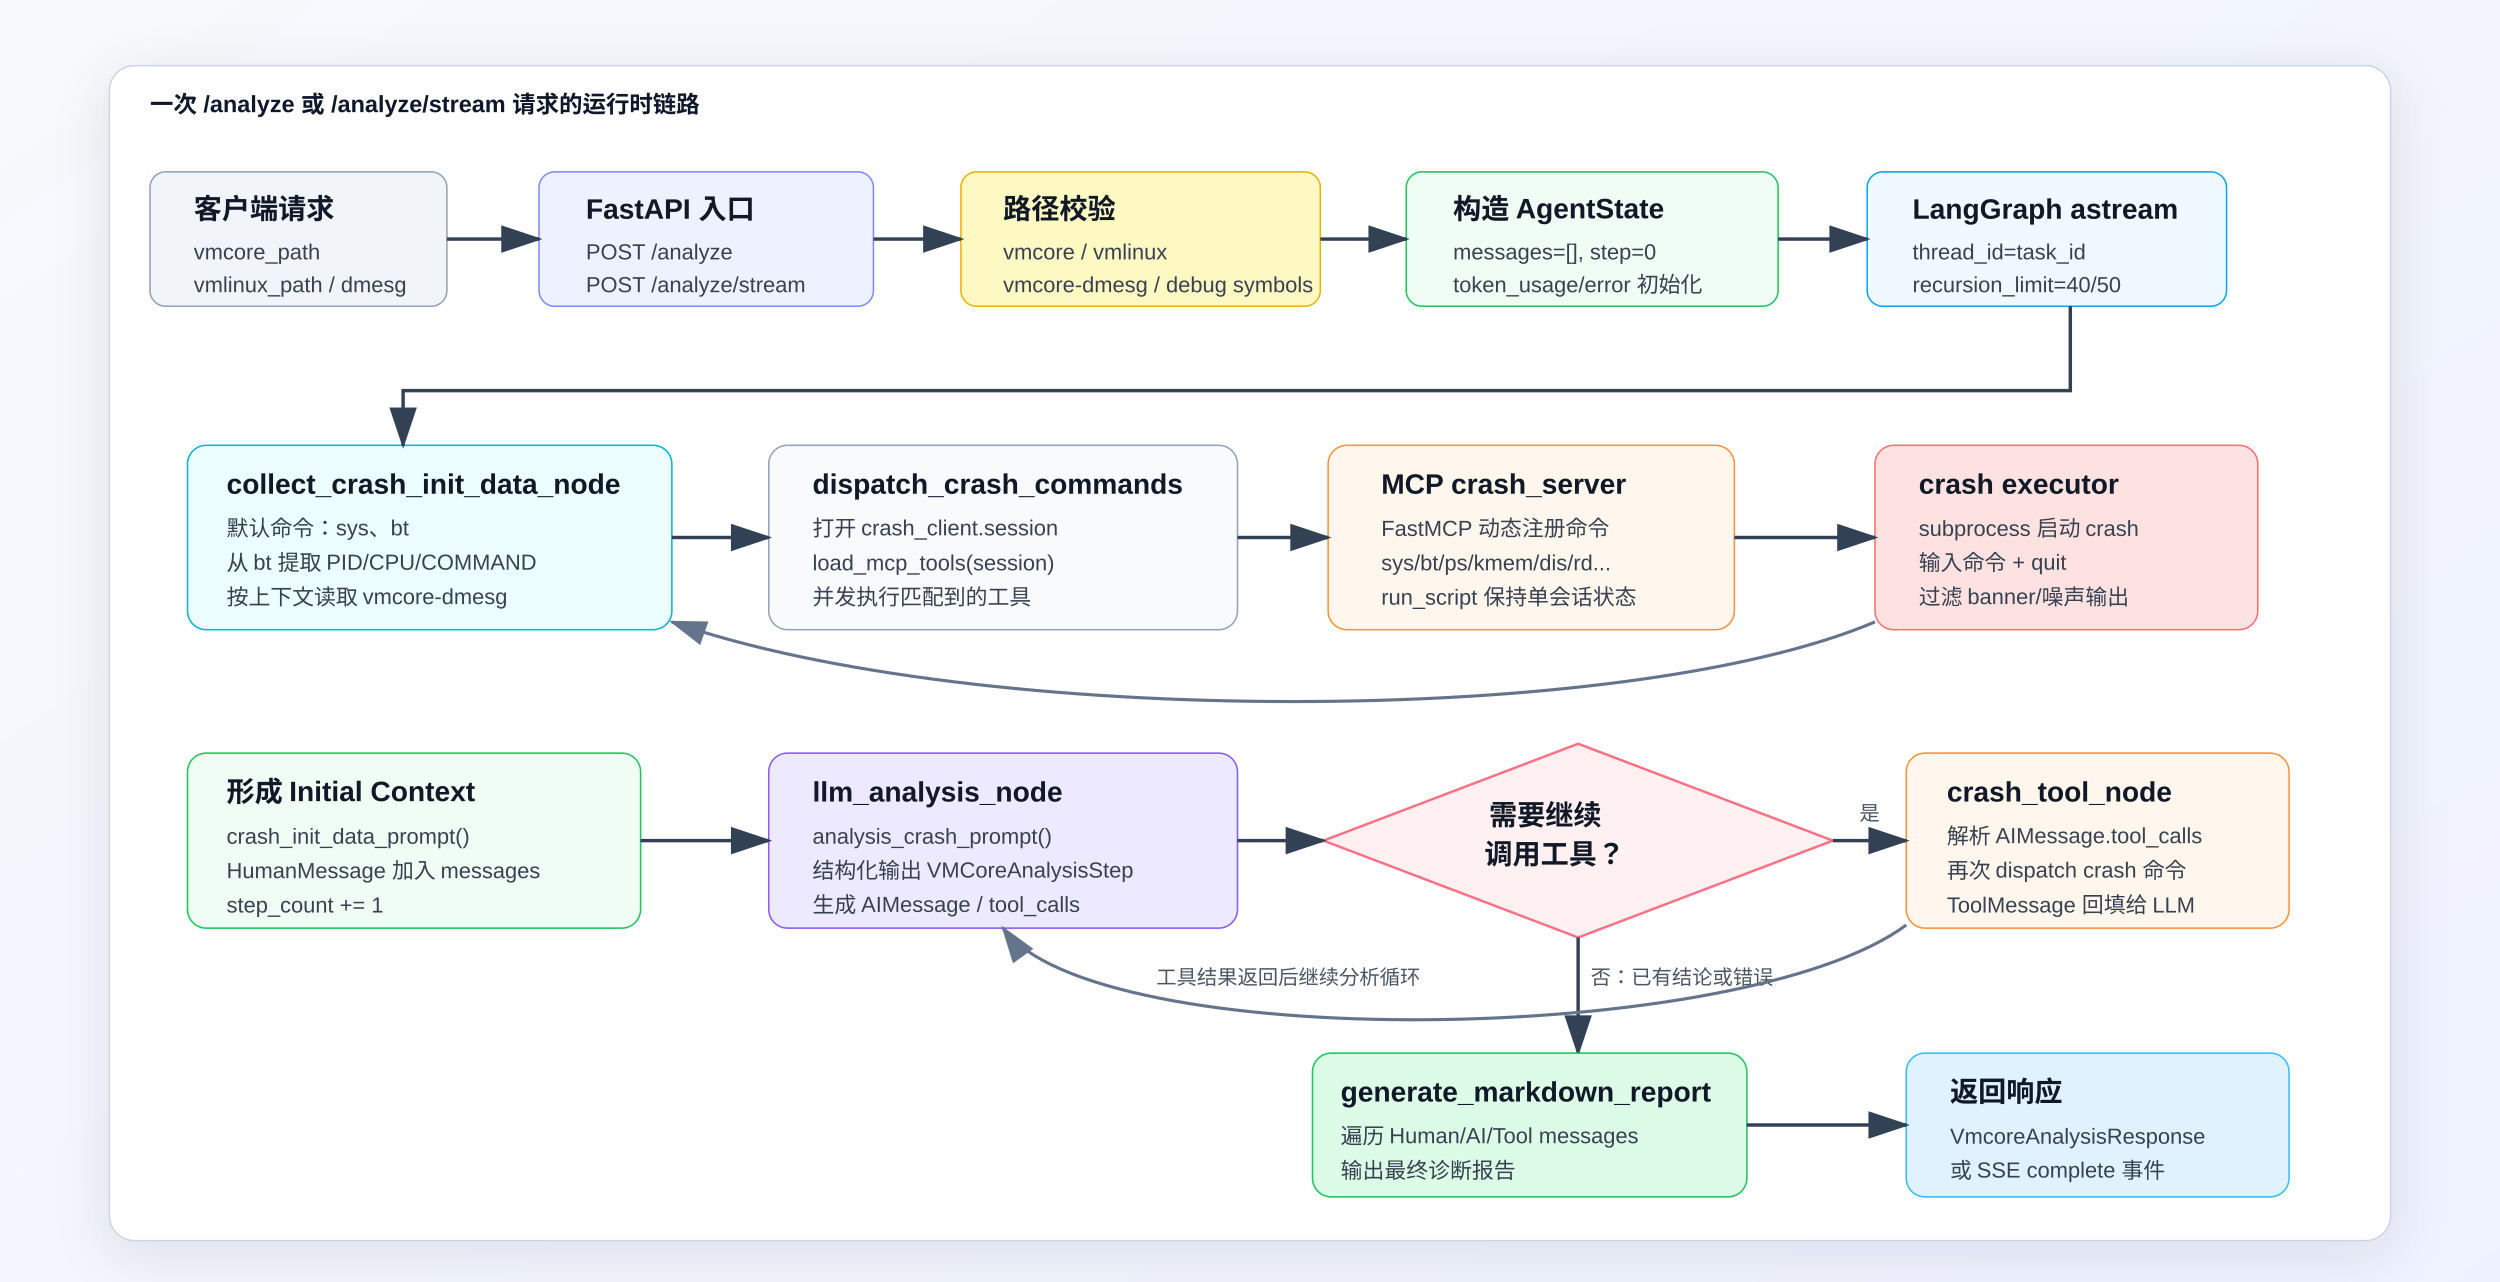
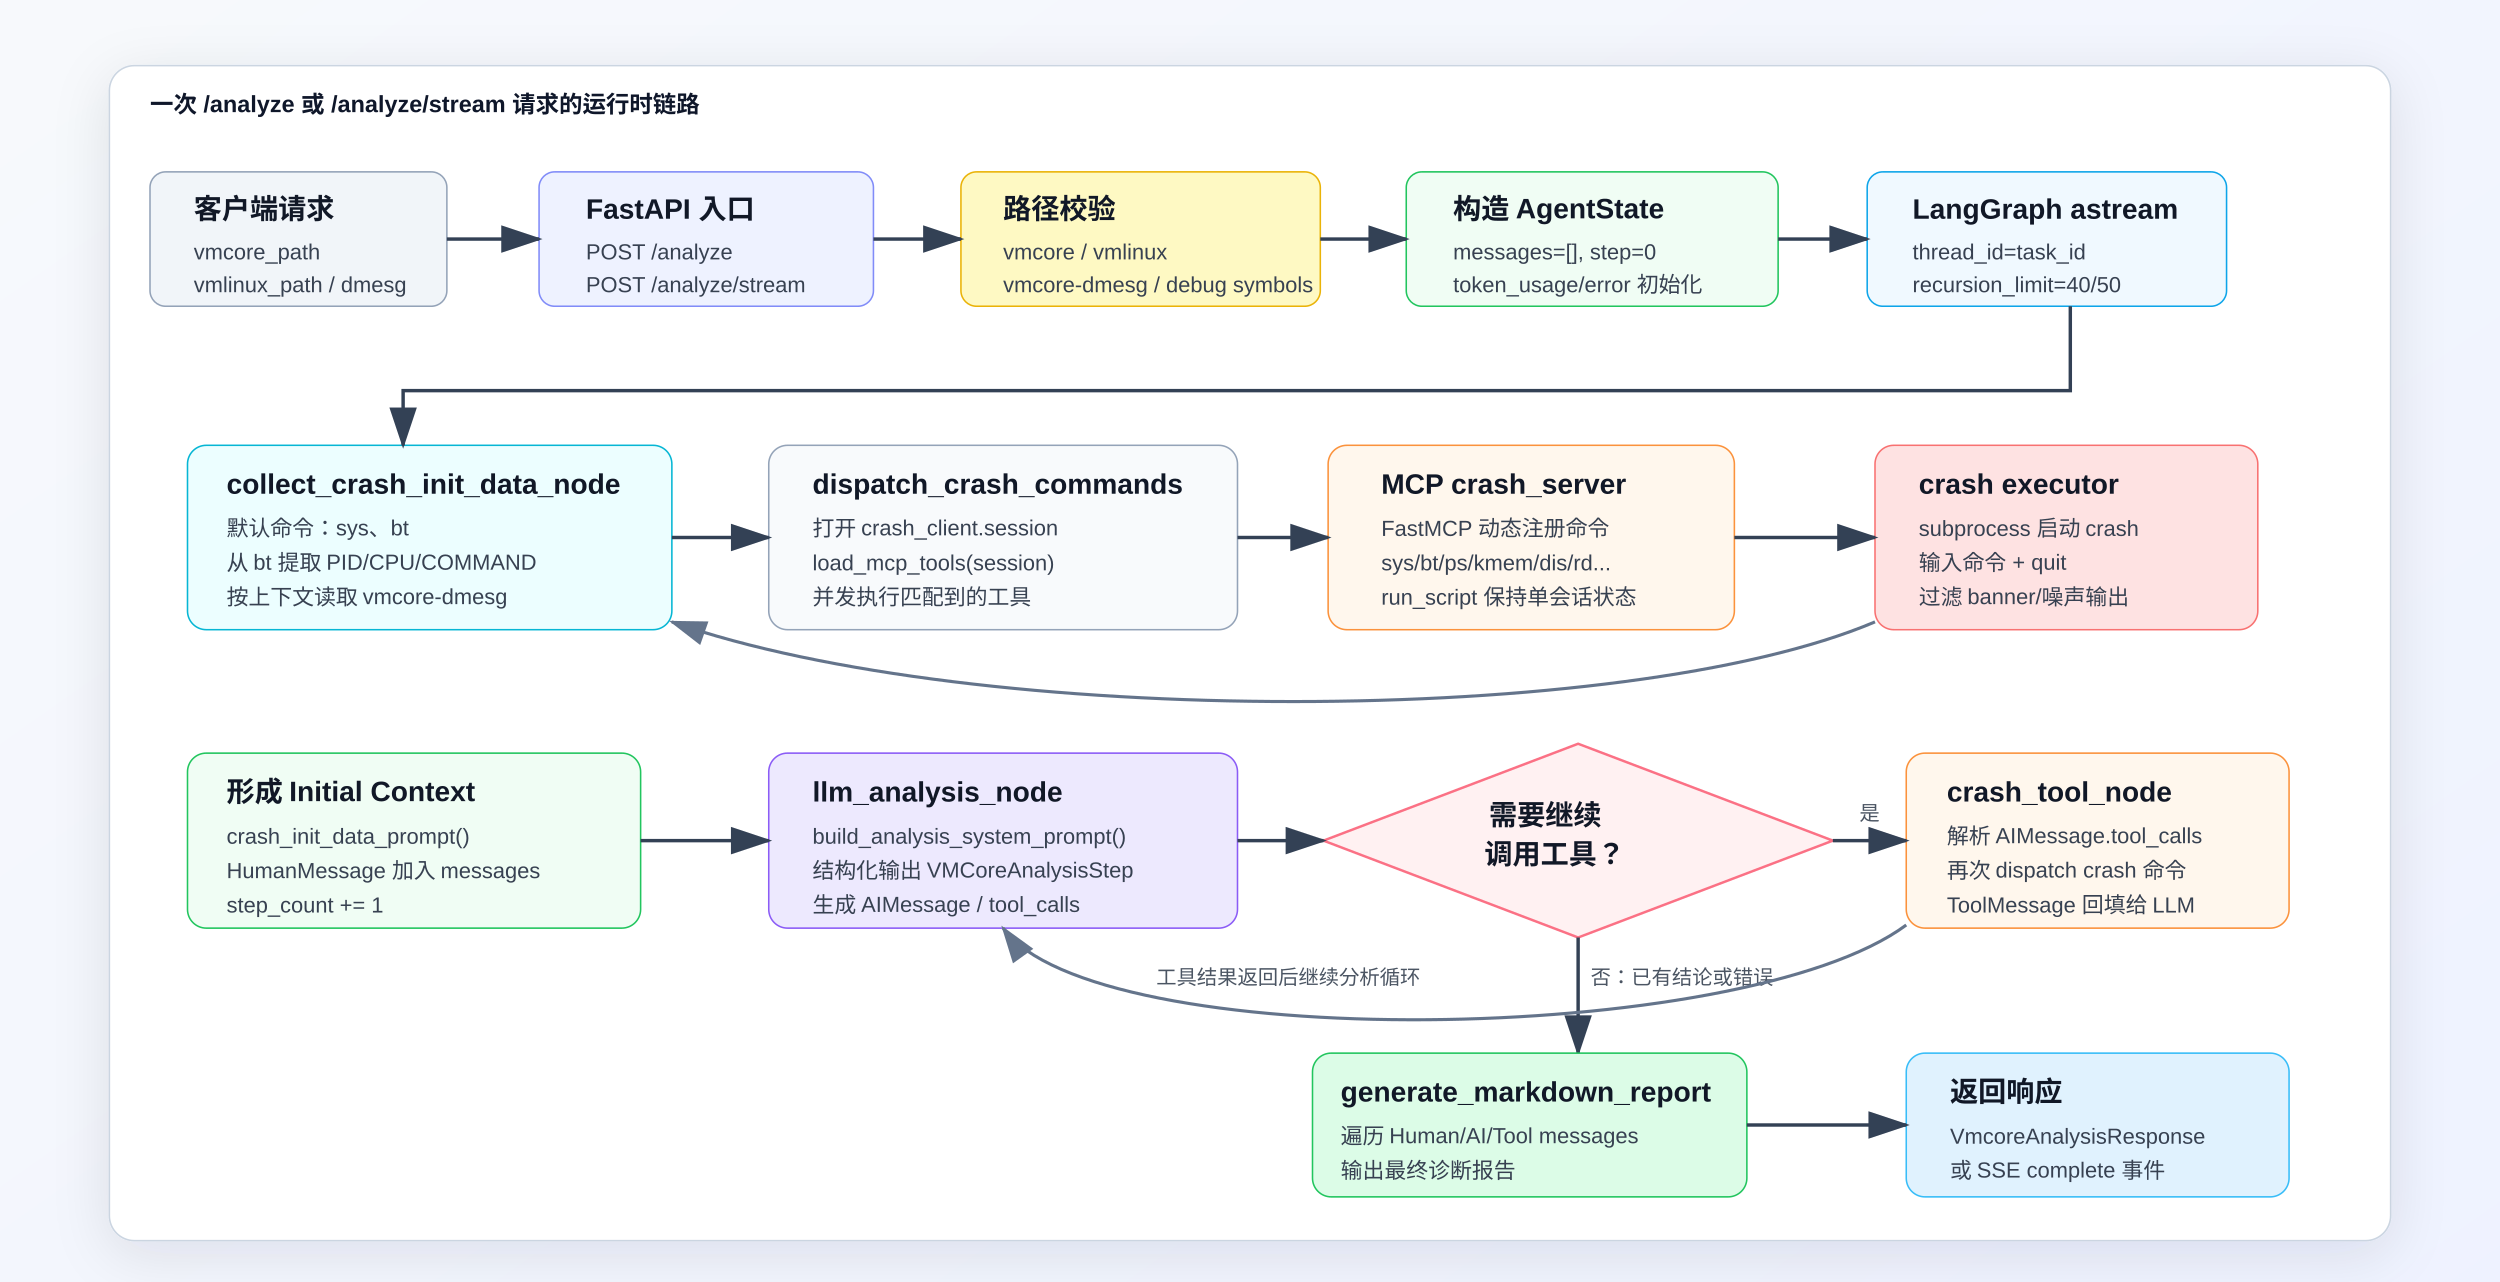
<svg xmlns="http://www.w3.org/2000/svg" width="1600" height="820" viewBox="0 220 1600 820">
  <defs>
    <style>
      .title { font: 700 34px "Microsoft YaHei", "Noto Sans SC", Arial, sans-serif; fill: #111827; }
      .subtitle { font: 400 16px "Microsoft YaHei", "Noto Sans SC", Arial, sans-serif; fill: #4b5563; }
      .box-title { font: 700 18px "Microsoft YaHei", "Noto Sans SC", Arial, sans-serif; fill: #111827; }
      .box-text { font: 400 14px "Microsoft YaHei", "Noto Sans SC", Arial, sans-serif; fill: #374151; }
      .small { font: 400 13px "Microsoft YaHei", "Noto Sans SC", Arial, sans-serif; fill: #4b5563; }
      .note { font: 400 13px "Microsoft YaHei", "Noto Sans SC", Arial, sans-serif; fill: #6b7280; }
      .lane-title { font: 700 15px "Microsoft YaHei", "Noto Sans SC", Arial, sans-serif; fill: #0f172a; }
      .arrow { stroke: #334155; stroke-width: 2.2; fill: none; marker-end: url(#arrowhead); }
      .arrow-soft { stroke: #64748b; stroke-width: 2; fill: none; marker-end: url(#arrowhead-soft); }
      .arrow-dashed { stroke: #94a3b8; stroke-width: 2; fill: none; stroke-dasharray: 7 6; marker-end: url(#arrowhead-soft); }
      .shadow { filter: drop-shadow(0 8px 18px rgba(15, 23, 42, 0.10)); }
    </style>
    <marker id="arrowhead" markerWidth="12" markerHeight="8" refX="11" refY="4" orient="auto">
      <path d="M0,0 L12,4 L0,8 Z" fill="#334155" />
    </marker>
    <marker id="arrowhead-soft" markerWidth="12" markerHeight="8" refX="11" refY="4" orient="auto">
      <path d="M0,0 L12,4 L0,8 Z" fill="#64748b" />
    </marker>
    <linearGradient id="bg" x1="0" y1="0" x2="1" y2="1">
      <stop offset="0" stop-color="#f8fafc" />
      <stop offset="1" stop-color="#eef2ff" />
    </linearGradient>
  </defs>
  <rect width="1600" height="1120" fill="url(#bg)" />
  <rect x="70" y="262" width="1460" height="752" rx="16" fill="#ffffff" stroke="#cbd5e1" class="shadow" />
  <text x="96" y="292" class="lane-title">一次 /analyze 或 /analyze/stream 请求的运行时链路</text>
  <rect x="96" y="330" width="190" height="86" rx="10" fill="#f1f5f9" stroke="#94a3b8" />
  <text x="124" y="360" class="box-title">客户端请求</text>
  <text x="124" y="386" class="box-text">vmcore_path</text>
  <text x="124" y="407" class="box-text">vmlinux_path / dmesg</text>
  <rect x="345" y="330" width="214" height="86" rx="10" fill="#eef2ff" stroke="#818cf8" />
  <text x="375" y="360" class="box-title">FastAPI 入口</text>
  <text x="375" y="386" class="box-text">POST /analyze</text>
  <text x="375" y="407" class="box-text">POST /analyze/stream</text>
  <rect x="615" y="330" width="230" height="86" rx="10" fill="#fef9c3" stroke="#eab308" />
  <text x="642" y="360" class="box-title">路径校验</text>
  <text x="642" y="386" class="box-text">vmcore / vmlinux</text>
  <text x="642" y="407" class="box-text">vmcore-dmesg / debug symbols</text>
  <rect x="900" y="330" width="238" height="86" rx="10" fill="#f0fdf4" stroke="#22c55e" />
  <text x="930" y="360" class="box-title">构造 AgentState</text>
  <text x="930" y="386" class="box-text">messages=[], step=0</text>
  <text x="930" y="407" class="box-text">token_usage/error 初始化</text>
  <rect x="1195" y="330" width="230" height="86" rx="10" fill="#f0f9ff" stroke="#0ea5e9" />
  <text x="1224" y="360" class="box-title">LangGraph astream</text>
  <text x="1224" y="386" class="box-text">thread_id=task_id</text>
  <text x="1224" y="407" class="box-text">recursion_limit=40/50</text>
  <path d="M286 373 H345" class="arrow" />
  <path d="M559 373 H615" class="arrow" />
  <path d="M845 373 H900" class="arrow" />
  <path d="M1138 373 H1195" class="arrow" />
  <rect x="120" y="505" width="310" height="118" rx="12" fill="#ecfeff" stroke="#06b6d4" />
  <text x="145" y="536" class="box-title">collect_crash_init_data_node</text>
  <text x="145" y="563" class="box-text">默认命令：sys、bt</text>
  <text x="145" y="585" class="box-text">从 bt 提取 PID/CPU/COMMAND</text>
  <text x="145" y="607" class="box-text">按上下文读取 vmcore-dmesg</text>
  <rect x="492" y="505" width="300" height="118" rx="12" fill="#f8fafc" stroke="#94a3b8" />
  <text x="520" y="536" class="box-title">dispatch_crash_commands</text>
  <text x="520" y="563" class="box-text">打开 crash_client.session</text>
  <text x="520" y="585" class="box-text">load_mcp_tools(session)</text>
  <text x="520" y="607" class="box-text">并发执行匹配到的工具</text>
  <rect x="850" y="505" width="260" height="118" rx="12" fill="#fff7ed" stroke="#fb923c" />
  <text x="884" y="536" class="box-title">MCP crash_server</text>
  <text x="884" y="563" class="box-text">FastMCP 动态注册命令</text>
  <text x="884" y="585" class="box-text">sys/bt/ps/kmem/dis/rd...</text>
  <text x="884" y="607" class="box-text">run_script 保持单会话状态</text>
  <rect x="1200" y="505" width="245" height="118" rx="12" fill="#fee2e2" stroke="#f87171" />
  <text x="1228" y="536" class="box-title">crash executor</text>
  <text x="1228" y="563" class="box-text">subprocess 启动 crash</text>
  <text x="1228" y="585" class="box-text">输入命令 + quit</text>
  <text x="1228" y="607" class="box-text">过滤 banner/噪声输出</text>
  <path d="M1325 416 V470 H258 V505" class="arrow" />
  <path d="M430 564 H492" class="arrow" />
  <path d="M792 564 H850" class="arrow" />
  <path d="M1110 564 H1200" class="arrow" />
  <path d="M1200 618 C1040 686, 624 686, 430 618" class="arrow-soft" />
  <rect x="120" y="702" width="290" height="112" rx="12" fill="#f0fdf4" stroke="#22c55e" />
  <text x="145" y="733" class="box-title">形成 Initial Context</text>
  <text x="145" y="760" class="box-text">crash_init_data_prompt()</text>
  <text x="145" y="782" class="box-text">HumanMessage 加入 messages</text>
  <text x="145" y="804" class="box-text">step_count += 1</text>
  <rect x="492" y="702" width="300" height="112" rx="12" fill="#ede9fe" stroke="#8b5cf6" />
  <text x="520" y="733" class="box-title">llm_analysis_node</text>
-   <text x="520" y="760" class="box-text">analysis_crash_prompt()</text>
+   <text x="520" y="760" class="box-text">build_analysis_system_prompt()</text>
  <text x="520" y="782" class="box-text">结构化输出 VMCoreAnalysisStep</text>
  <text x="520" y="804" class="box-text">生成 AIMessage / tool_calls</text>
  <path d="M410 758 H492" class="arrow" />
  <polygon points="1010,696 1173,758 1010,820 847,758" fill="#fff1f2" stroke="#fb7185" stroke-width="1.6" />
  <text x="953" y="748" class="box-title">需要继续</text>
  <text x="950" y="773" class="box-title">调用工具？</text>
  <path d="M792 758 H847" class="arrow" />
  <path d="M1010 820 V894" class="arrow" />
  <text x="1018" y="850" class="small">否：已有结论或错误</text>
  <rect x="1220" y="702" width="245" height="112" rx="12" fill="#fff7ed" stroke="#fb923c" />
  <text x="1246" y="733" class="box-title">crash_tool_node</text>
  <text x="1246" y="760" class="box-text">解析 AIMessage.tool_calls</text>
  <text x="1246" y="782" class="box-text">再次 dispatch crash 命令</text>
  <text x="1246" y="804" class="box-text">ToolMessage 回填给 LLM</text>
  <path d="M1173 758 H1220" class="arrow" />
  <text x="1190" y="745" class="small">是</text>
  <path d="M1220 812 C1115 890, 700 895, 642 814" class="arrow-soft" />
  <text x="740" y="850" class="small">工具结果返回后继续分析循环</text>
  <rect x="840" y="894" width="278" height="92" rx="12" fill="#dcfce7" stroke="#22c55e" />
  <text x="858" y="925" class="box-title">generate_markdown_report</text>
  <text x="858" y="952" class="box-text">遍历 Human/AI/Tool messages</text>
  <text x="858" y="974" class="box-text">输出最终诊断报告</text>
  <rect x="1220" y="894" width="245" height="92" rx="12" fill="#e0f2fe" stroke="#38bdf8" />
  <text x="1248" y="925" class="box-title">返回响应</text>
  <text x="1248" y="952" class="box-text">VmcoreAnalysisResponse</text>
  <text x="1248" y="974" class="box-text">或 SSE complete 事件</text>
  <path d="M1118 940 H1220" class="arrow" />
</svg>
